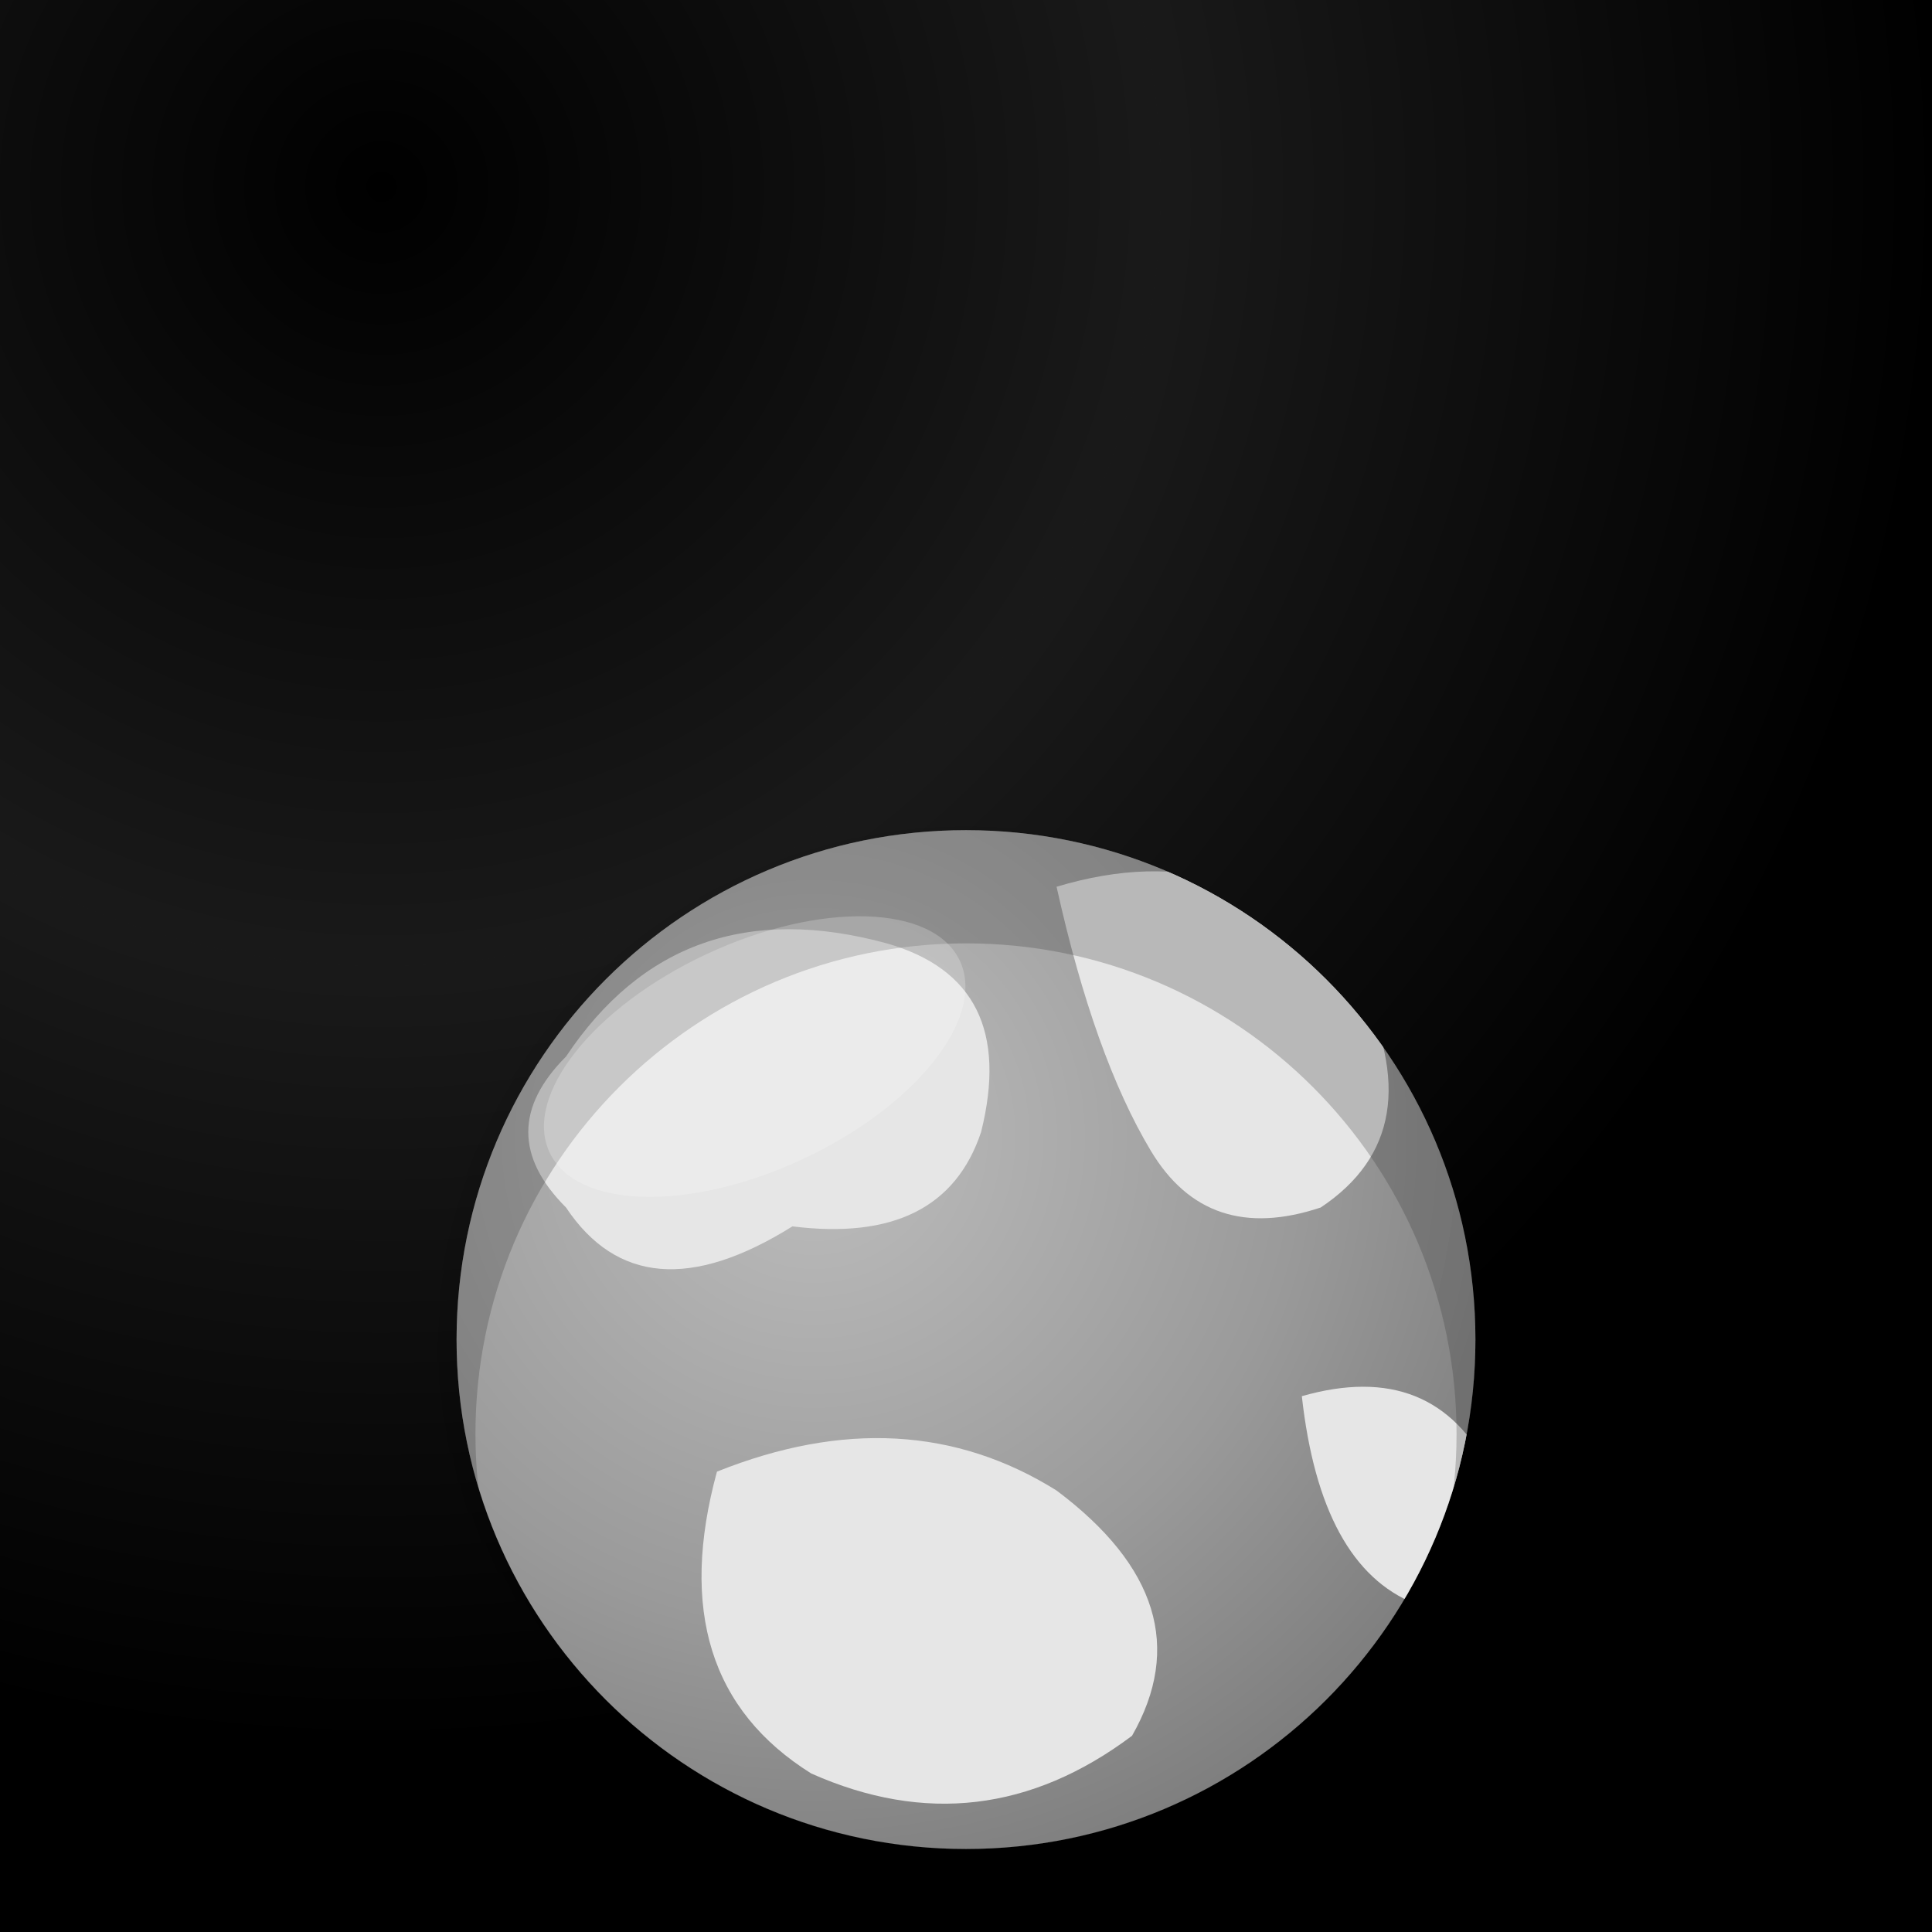
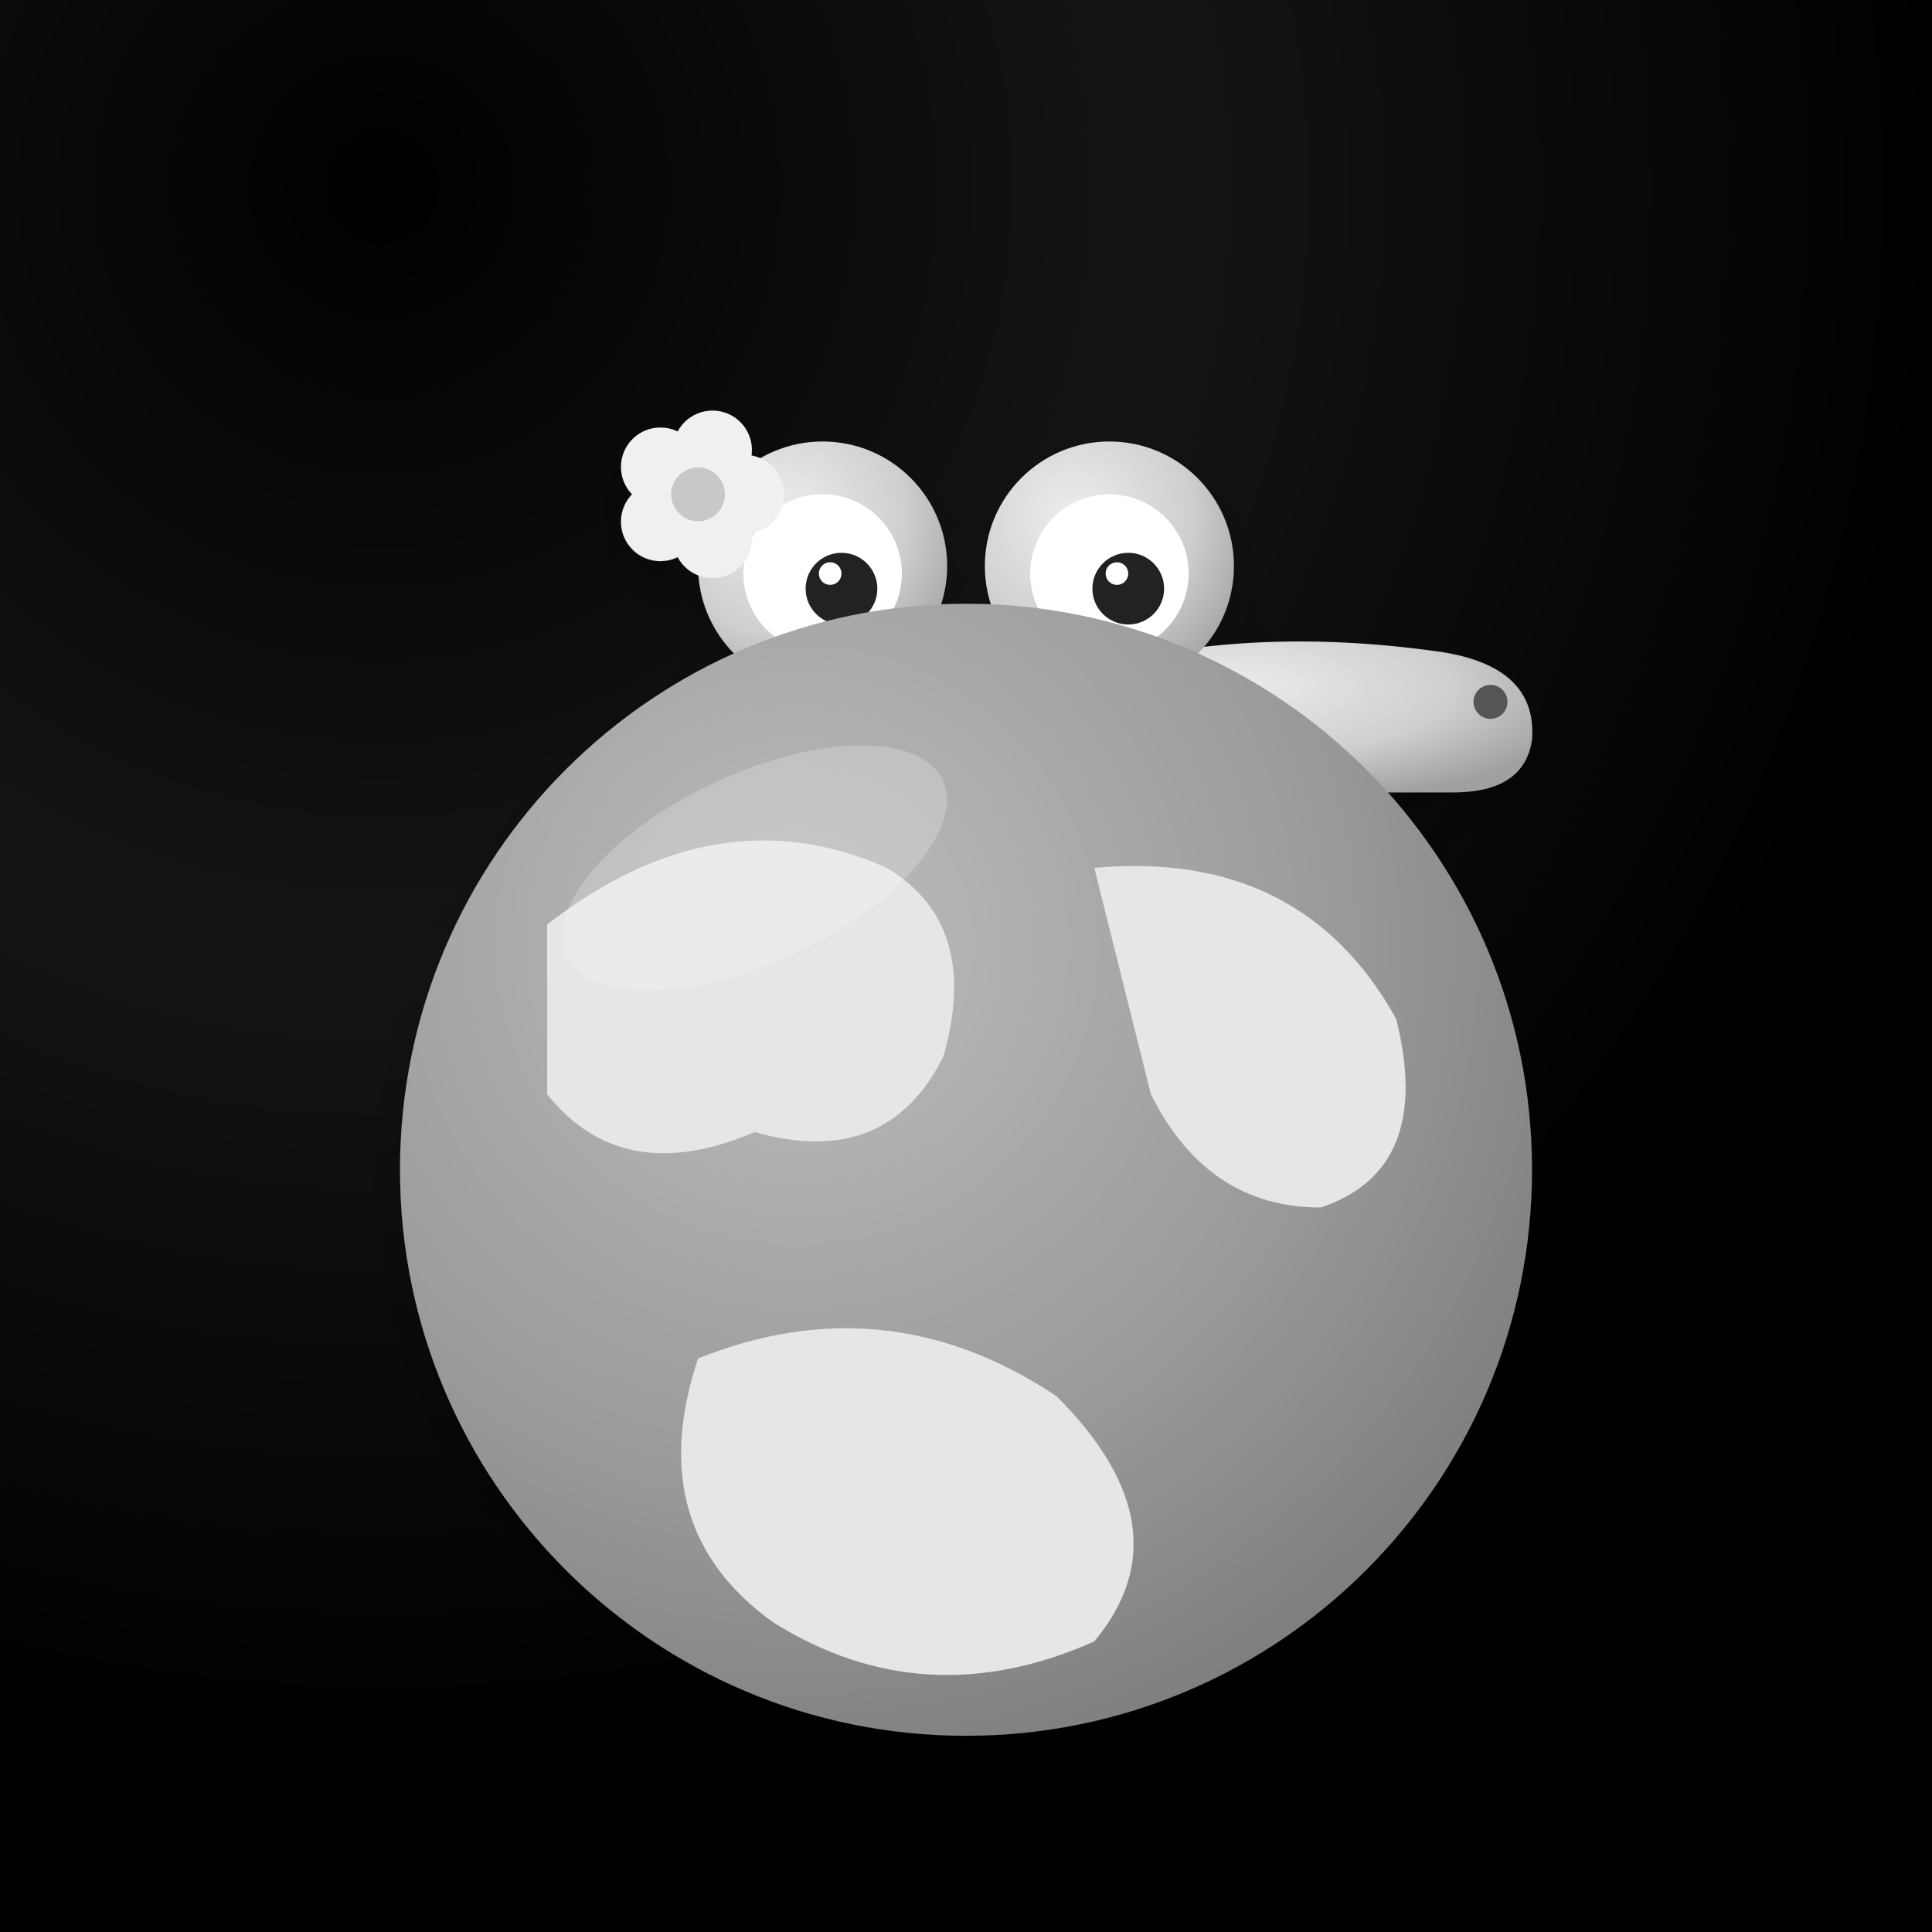
<svg xmlns="http://www.w3.org/2000/svg" viewBox="0 0 1024 1024">
  <defs>
    <linearGradient id="sky" x1="0" y1="0" x2="0" y2="1">
      <stop offset="0" stop-color="#000" />
      <stop offset="1" stop-color="#000" />
    </linearGradient>
    <radialGradient id="glow" cx="0.2" cy="0.1" r="0.8">
      <stop offset="0" stop-color="#fff" stop-opacity="0" />
-       <stop offset=".5" stop-color="#fff" stop-opacity=".1" />
+       <stop offset=".5" stop-color="#fff" stop-opacity=".08" />
      <stop offset="1" stop-color="#fff" stop-opacity="0" />
    </radialGradient>
    <radialGradient id="sea" cx="0.35" cy="0.3" r="0.8">
      <stop offset="0" stop-color="#BDBDBD" />
      <stop offset=".6" stop-color="#9A9A9A" />
      <stop offset="1" stop-color="#7A7A7A" />
    </radialGradient>
-     <clipPath id="world">
-       <circle cx="512" cy="710" r="270" />
-     </clipPath>
+     <radialGradient id="green" cx="0.35" cy="0.3" r="0.8">
+       <stop offset="0" stop-color="#EDEDED" />
+       <stop offset=".6" stop-color="#CFCFCF" />
+       <stop offset="1" stop-color="#A0A0A0" />
+     </radialGradient>
    <filter id="lift" x="-20%" y="-20%" width="140%" height="160%">
-       <feGaussianBlur in="SourceAlpha" stdDeviation="12" />
-       <feOffset dy="12" />
+       <feGaussianBlur in="SourceAlpha" stdDeviation="14" />
+       <feOffset dy="14" />
      <feComponentTransfer>
-         <feFuncA type="linear" slope=".2" />
+         <feFuncA type="linear" slope=".22" />
      </feComponentTransfer>
      <feMerge>
        <feMergeNode />
        <feMergeNode in="SourceGraphic" />
      </feMerge>
    </filter>
  </defs>
  <rect width="1024" height="1024" fill="url(#sky)" />
  <rect width="1024" height="1024" fill="url(#glow)" />
  <g filter="url(#lift)">
-     <circle cx="512" cy="710" r="270" fill="url(#sea)" />
-     <g clip-path="url(#world)">
-       <path d="M300 560 Q360 470 470 500 Q540 520 520 600 Q500 660 420 650 Q340 700 300 640 Q260 600 300 560Z" fill="#E6E6E6" />
-       <path d="M560 470 Q660 440 720 520 Q760 600 700 640 Q640 660 610 610 Q580 560 560 470Z" fill="#E6E6E6" />
-       <path d="M380 780 Q480 740 560 790 Q640 850 600 920 Q520 980 430 940 Q350 890 380 780Z" fill="#E6E6E6" />
-       <path d="M690 740 Q760 720 790 780 Q800 840 750 850 Q700 830 690 740Z" fill="#E6E6E6" />
-       <circle cx="512" cy="760" r="300" fill="none" stroke="#333333" stroke-opacity=".25" stroke-width="80" />
-       <ellipse cx="400" cy="560" rx="120" ry="60" fill="#fff" opacity=".22" transform="rotate(-25 400 560)" />
+     <path d="M560 360 Q650 330 760 345 Q815 352 812 392 Q808 420 770 420 L560 420Z" fill="url(#green)" />
+     <circle cx="790" cy="372" r="9" fill="#555555" />
+     <circle cx="436" cy="300" r="66" fill="url(#green)" />
+     <circle cx="588" cy="300" r="66" fill="url(#green)" />
+     <circle cx="436" cy="304" r="42" fill="#fff" />
+     <circle cx="588" cy="304" r="42" fill="#fff" />
+     <circle cx="446" cy="312" r="19" fill="#202020" />
+     <circle cx="598" cy="312" r="19" fill="#202020" />
+     <circle cx="440" cy="304" r="6" fill="#fff" />
+     <circle cx="592" cy="304" r="6" fill="#fff" />
+     <g transform="translate(370 262) scale(.95)">
+       <circle cx="26" cy="0" r="22" fill="#F0F0F0" />
+       <circle cx="8.034" cy="24.727" r="22" fill="#F0F0F0" />
+       <circle cx="-21.034" cy="15.282" r="22" fill="#F0F0F0" />
+       <circle cx="-21.034" cy="-15.282" r="22" fill="#F0F0F0" />
+       <circle cx="8.034" cy="-24.727" r="22" fill="#F0F0F0" />
+       <circle r="15" fill="#C8C8C8" />
    </g>
-   </g>
-   <g filter="url(#lift)">
-     <g id="coco" />
+     <circle cx="512" cy="620" r="300" fill="url(#sea)" />
+     <path d="M290 490 Q380 420 470 460 Q520 490 500 560 Q470 620 400 600 Q330 630 290 580Z" fill="#E6E6E6" />
+     <path d="M580 460 Q690 450 740 540 Q760 620 700 640 Q640 640 610 580Z" fill="#E6E6E6" />
+     <path d="M370 720 Q470 680 560 740 Q630 810 580 870 Q490 910 410 860 Q340 810 370 720Z" fill="#E6E6E6" />
+     <ellipse cx="400" cy="460" rx="110" ry="50" fill="#fff" opacity=".22" transform="rotate(-25 400 460)" />
  </g>
</svg>
